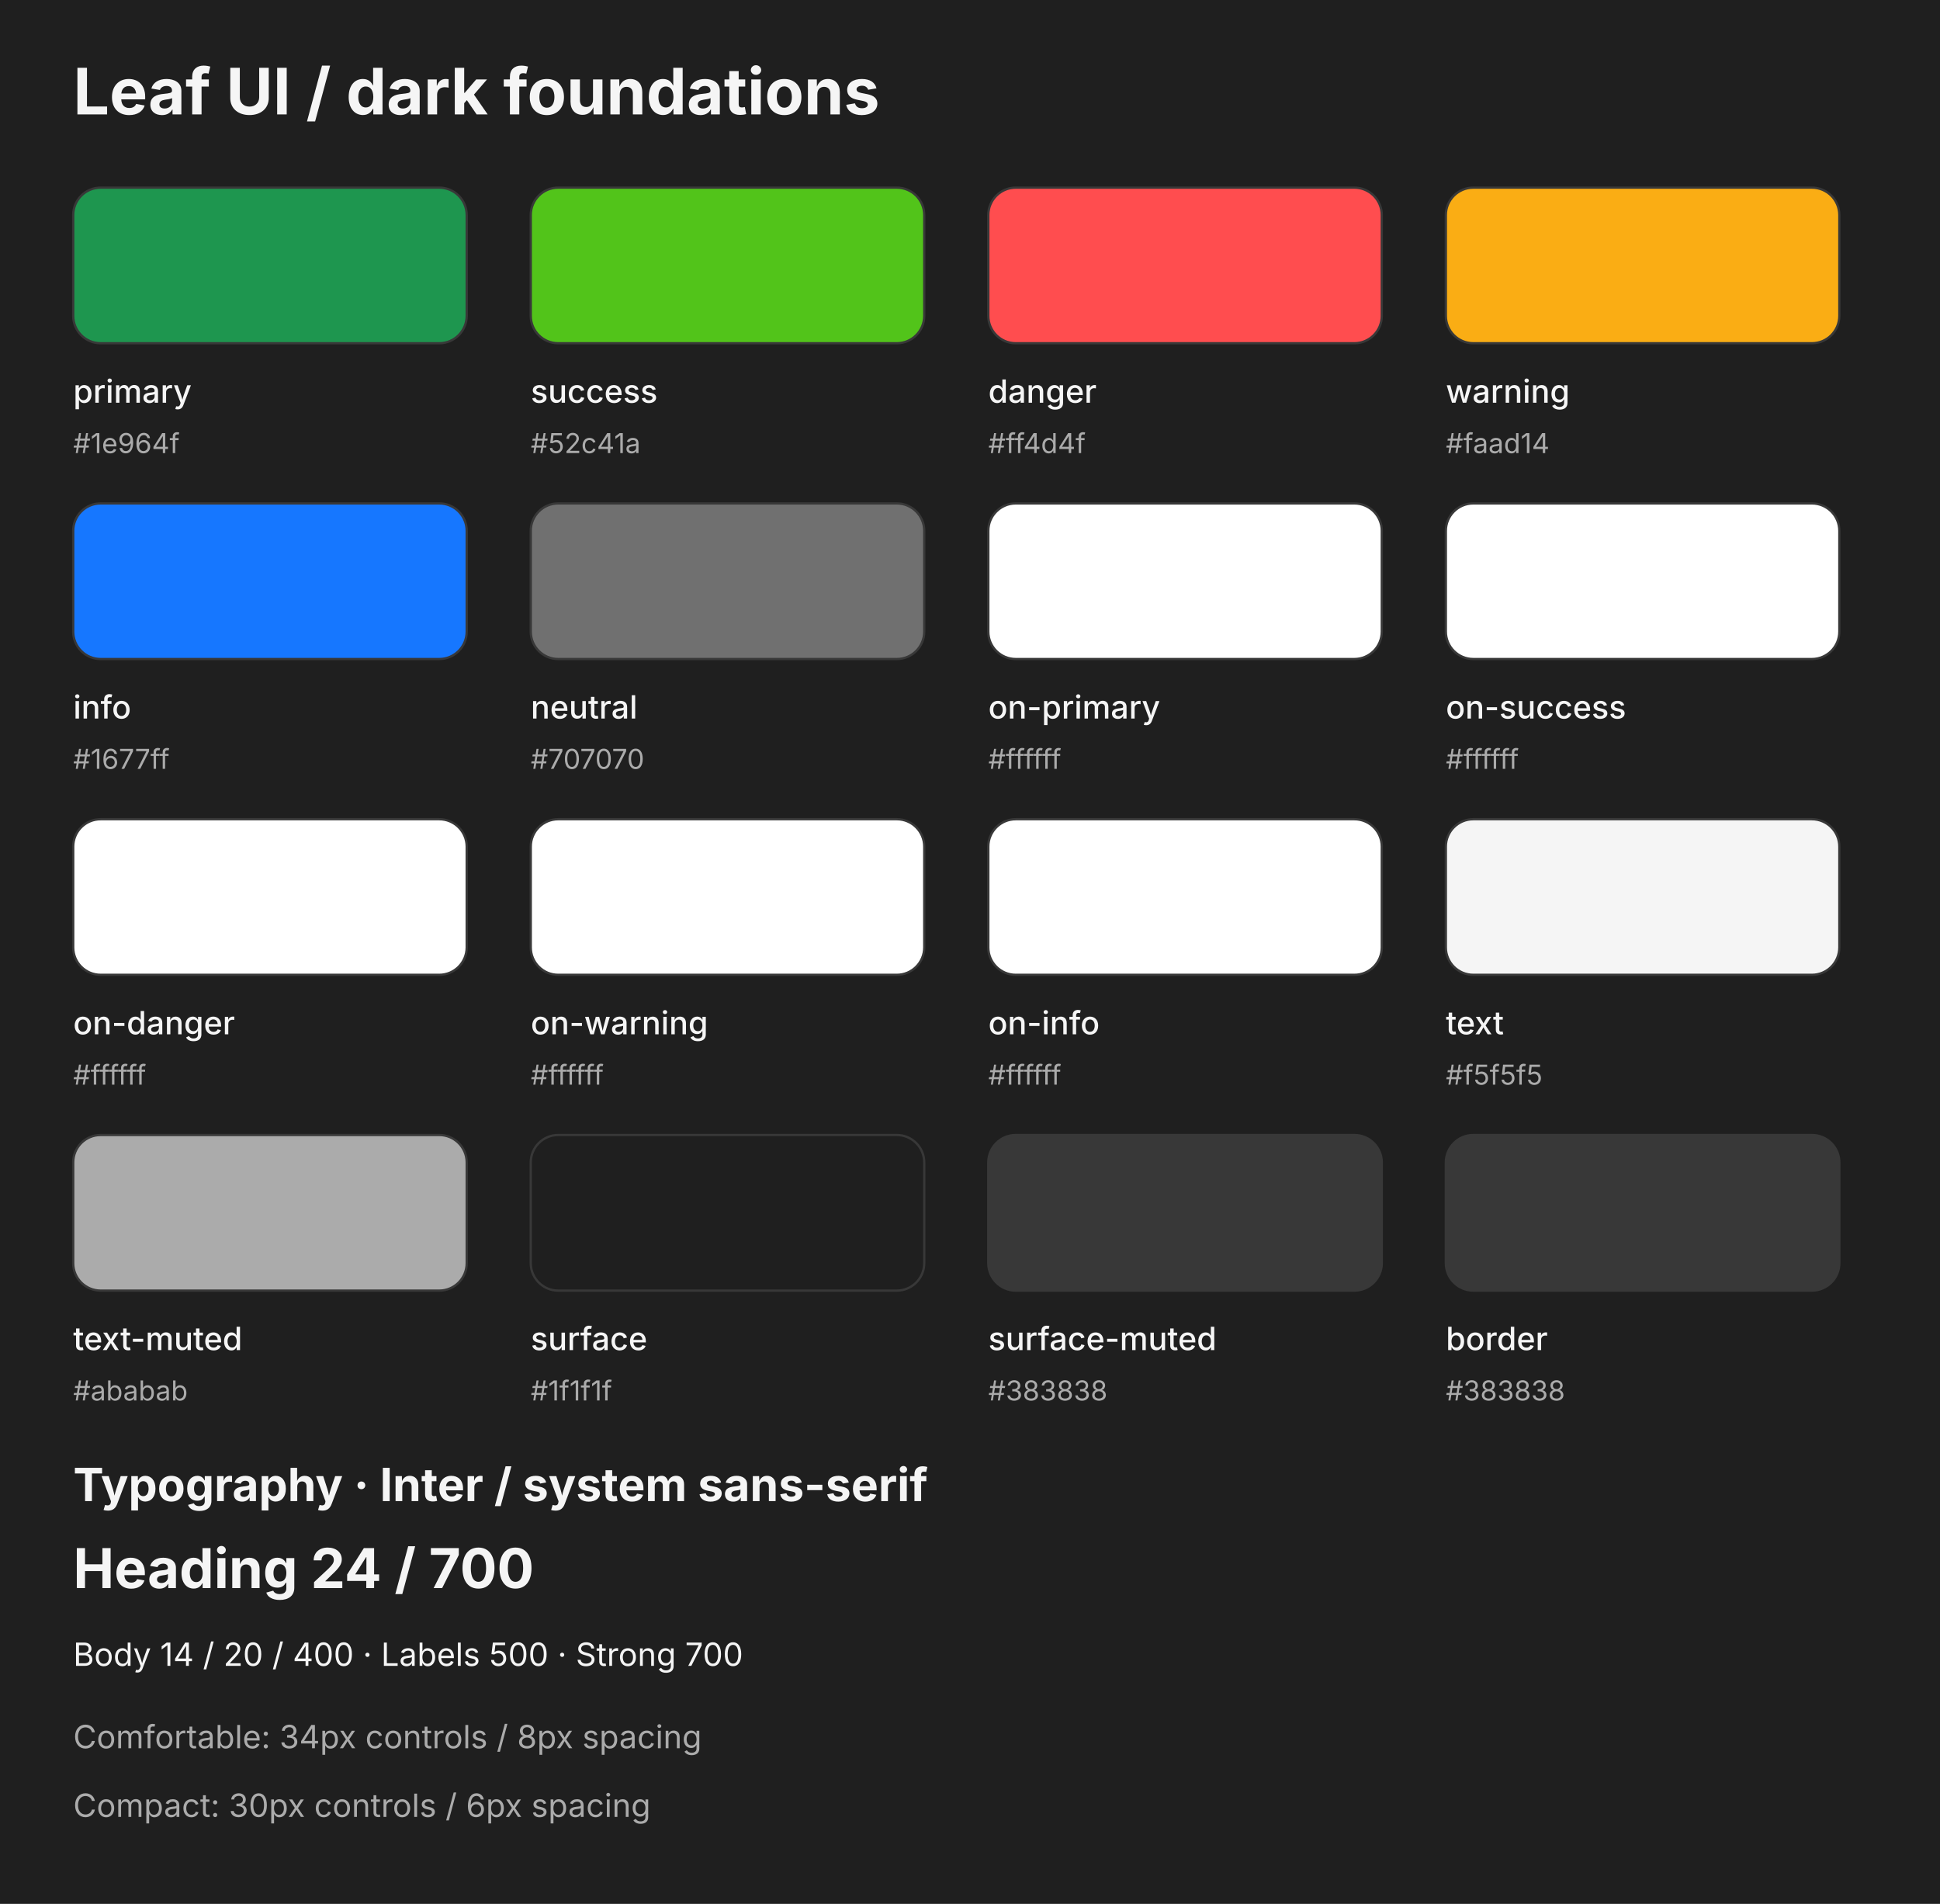
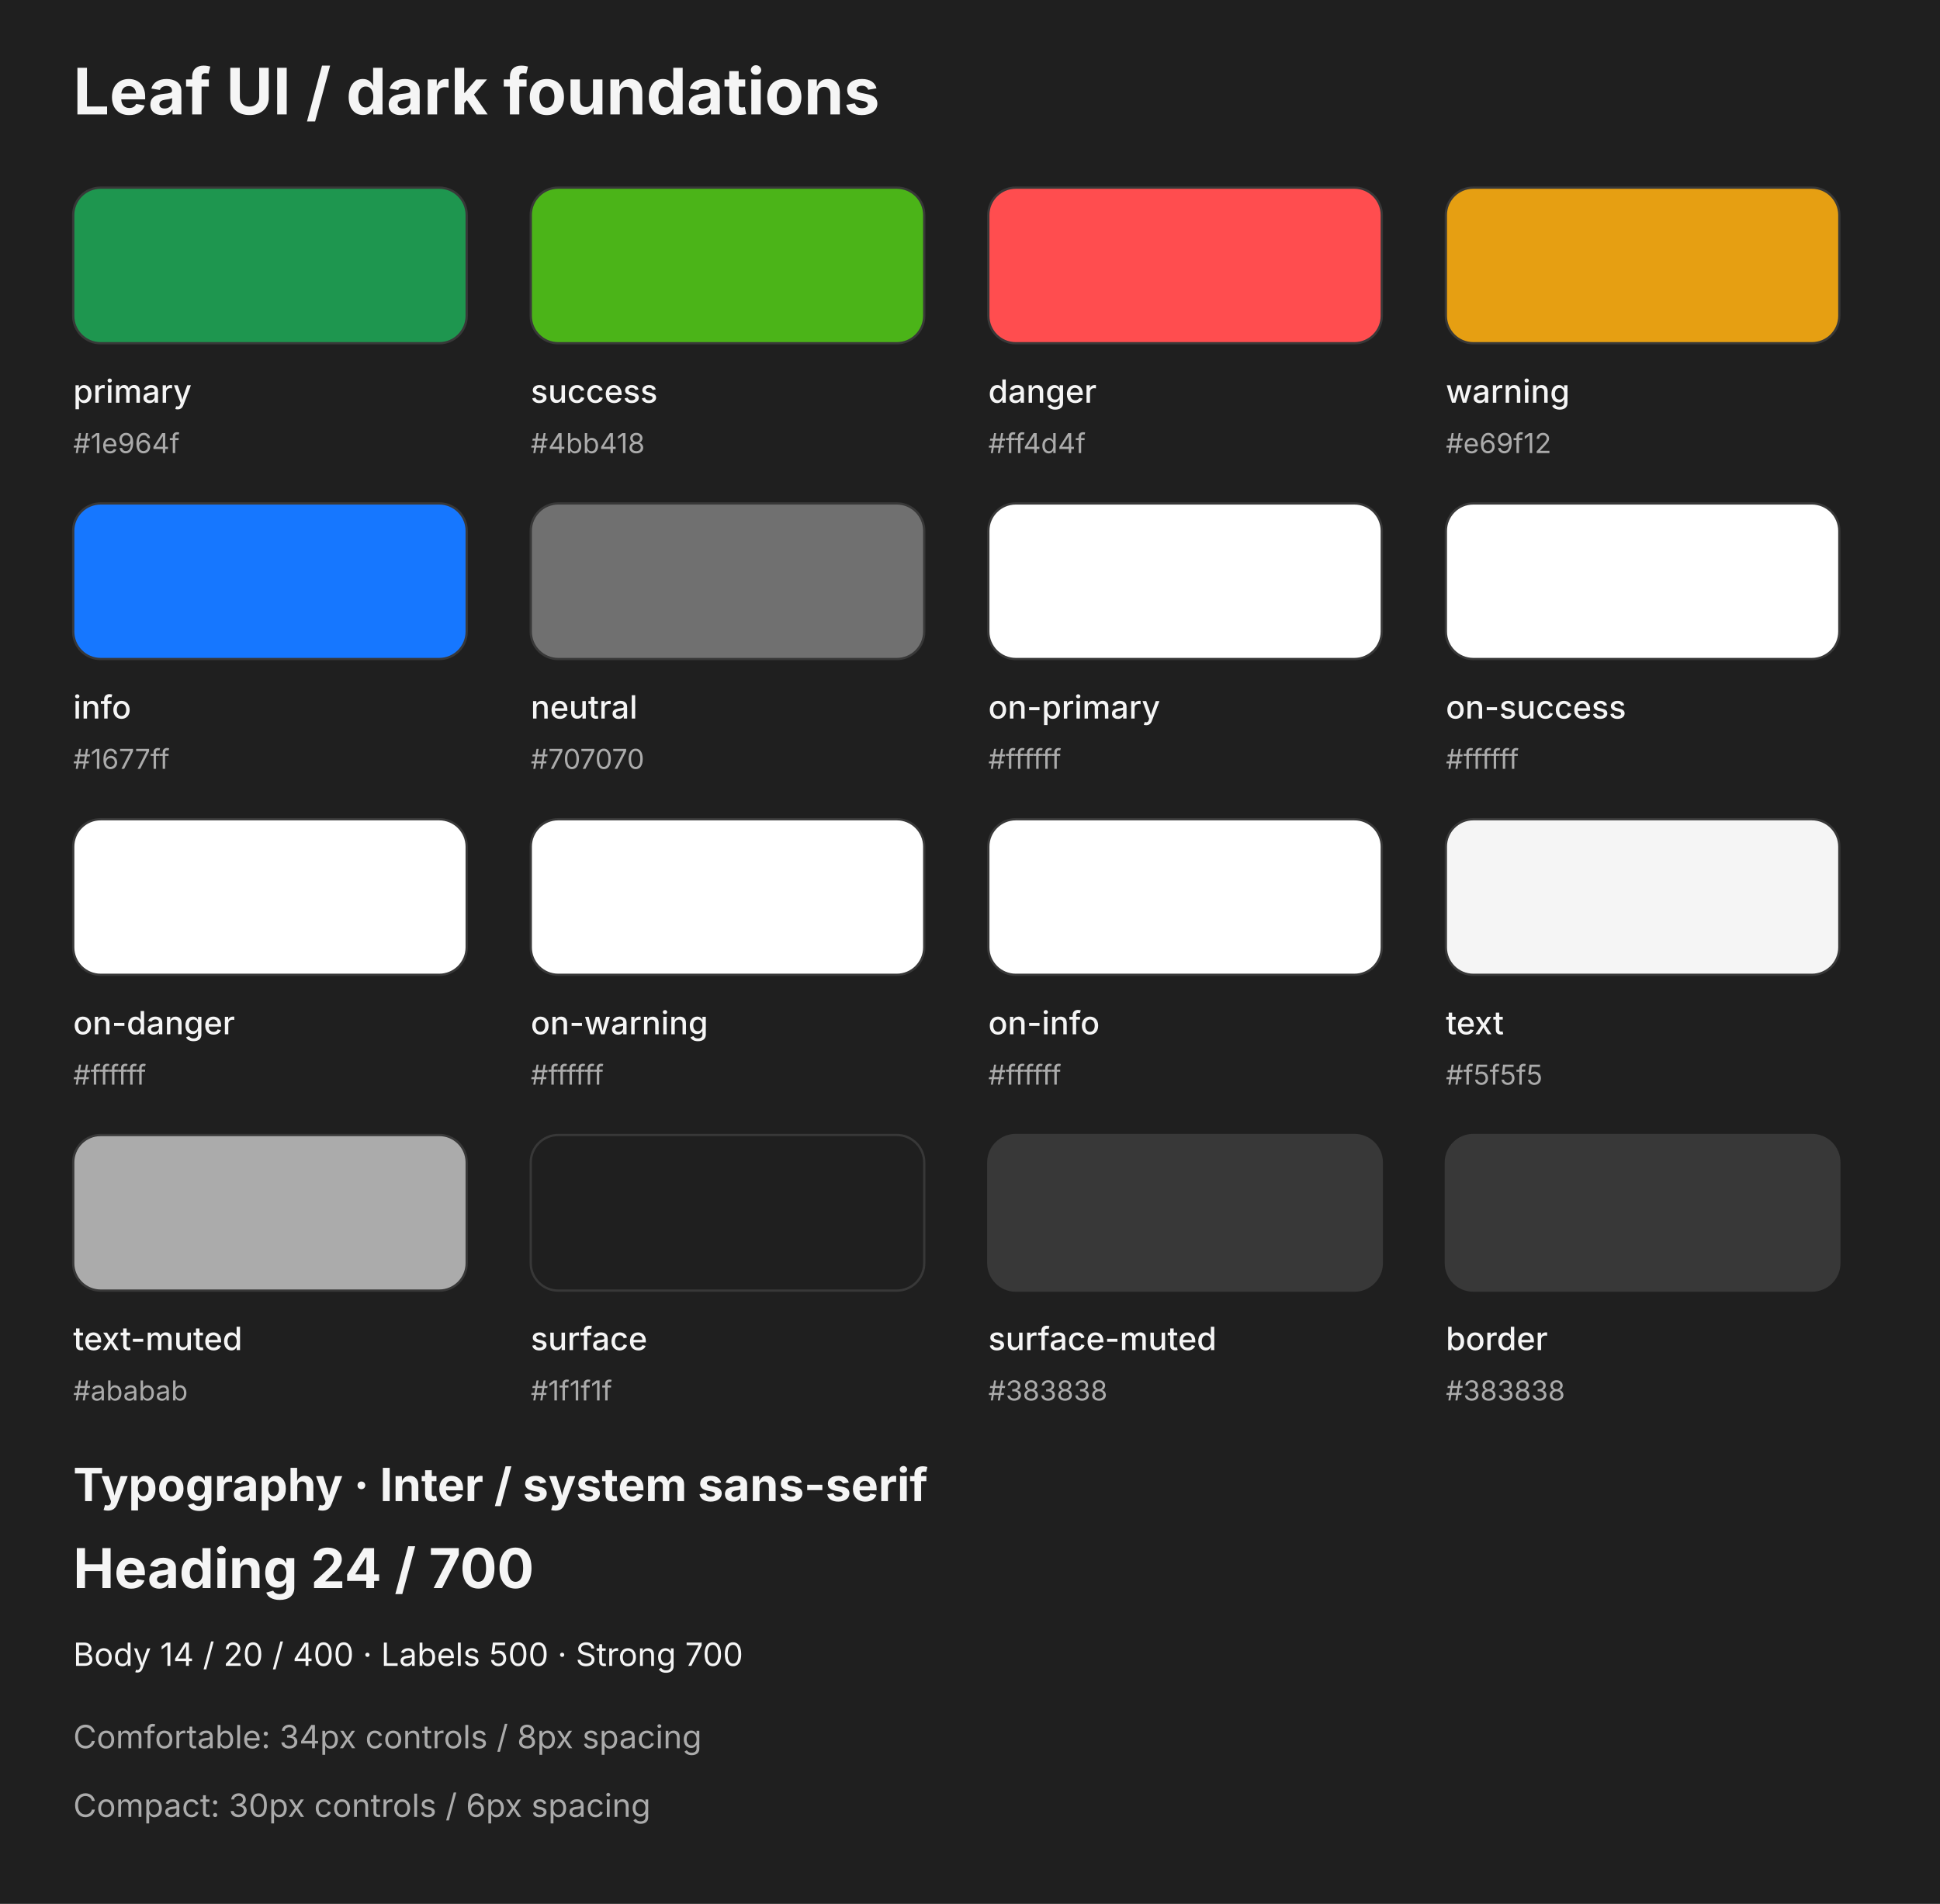
<svg xmlns="http://www.w3.org/2000/svg" width="848" height="832" viewBox="0 0 848 832" font-family="Inter, Arial, sans-serif">
  <rect x="0" y="0" width="848" height="832" rx="0" fill="#1f1f1f" stroke="none" />
  <text x="32" y="50" fill="#f5f5f5" font-size="28" font-weight="700">Leaf UI / dark foundations</text>
  <g id="color-primary">
    <rect x="32" y="82" width="172" height="68" rx="12" fill="#1e964f" stroke="#383838" />
    <text x="32" y="176" fill="#f5f5f5" font-size="14" font-weight="500">primary</text>
    <text x="32" y="198" fill="#ababab" font-size="12" font-weight="400">#1e964f</text>
  </g>
  <g id="color-success">
-     <rect x="232" y="82" width="172" height="68" rx="12" fill="#52c41a" stroke="#383838" />
+     <rect x="232" y="82" width="172" height="68" rx="12" fill="#4bb418" stroke="#383838" />
    <text x="232" y="176" fill="#f5f5f5" font-size="14" font-weight="500">success</text>
-     <text x="232" y="198" fill="#ababab" font-size="12" font-weight="400">#52c41a</text>
+     <text x="232" y="198" fill="#ababab" font-size="12" font-weight="400">#4bb418</text>
  </g>
  <g id="color-danger">
    <rect x="432" y="82" width="172" height="68" rx="12" fill="#ff4d4f" stroke="#383838" />
    <text x="432" y="176" fill="#f5f5f5" font-size="14" font-weight="500">danger</text>
    <text x="432" y="198" fill="#ababab" font-size="12" font-weight="400">#ff4d4f</text>
  </g>
  <g id="color-warning">
-     <rect x="632" y="82" width="172" height="68" rx="12" fill="#faad14" stroke="#383838" />
+     <rect x="632" y="82" width="172" height="68" rx="12" fill="#e69f12" stroke="#383838" />
    <text x="632" y="176" fill="#f5f5f5" font-size="14" font-weight="500">warning</text>
-     <text x="632" y="198" fill="#ababab" font-size="12" font-weight="400">#faad14</text>
+     <text x="632" y="198" fill="#ababab" font-size="12" font-weight="400">#e69f12</text>
  </g>
  <g id="color-info">
    <rect x="32" y="220" width="172" height="68" rx="12" fill="#1677ff" stroke="#383838" />
    <text x="32" y="314" fill="#f5f5f5" font-size="14" font-weight="500">info</text>
    <text x="32" y="336" fill="#ababab" font-size="12" font-weight="400">#1677ff</text>
  </g>
  <g id="color-neutral">
    <rect x="232" y="220" width="172" height="68" rx="12" fill="#707070" stroke="#383838" />
    <text x="232" y="314" fill="#f5f5f5" font-size="14" font-weight="500">neutral</text>
    <text x="232" y="336" fill="#ababab" font-size="12" font-weight="400">#707070</text>
  </g>
  <g id="color-on-primary">
    <rect x="432" y="220" width="172" height="68" rx="12" fill="#ffffff" stroke="#383838" />
    <text x="432" y="314" fill="#f5f5f5" font-size="14" font-weight="500">on-primary</text>
    <text x="432" y="336" fill="#ababab" font-size="12" font-weight="400">#ffffff</text>
  </g>
  <g id="color-on-success">
    <rect x="632" y="220" width="172" height="68" rx="12" fill="#ffffff" stroke="#383838" />
    <text x="632" y="314" fill="#f5f5f5" font-size="14" font-weight="500">on-success</text>
    <text x="632" y="336" fill="#ababab" font-size="12" font-weight="400">#ffffff</text>
  </g>
  <g id="color-on-danger">
    <rect x="32" y="358" width="172" height="68" rx="12" fill="#ffffff" stroke="#383838" />
    <text x="32" y="452" fill="#f5f5f5" font-size="14" font-weight="500">on-danger</text>
    <text x="32" y="474" fill="#ababab" font-size="12" font-weight="400">#ffffff</text>
  </g>
  <g id="color-on-warning">
    <rect x="232" y="358" width="172" height="68" rx="12" fill="#ffffff" stroke="#383838" />
    <text x="232" y="452" fill="#f5f5f5" font-size="14" font-weight="500">on-warning</text>
    <text x="232" y="474" fill="#ababab" font-size="12" font-weight="400">#ffffff</text>
  </g>
  <g id="color-on-info">
    <rect x="432" y="358" width="172" height="68" rx="12" fill="#ffffff" stroke="#383838" />
    <text x="432" y="452" fill="#f5f5f5" font-size="14" font-weight="500">on-info</text>
    <text x="432" y="474" fill="#ababab" font-size="12" font-weight="400">#ffffff</text>
  </g>
  <g id="color-text">
    <rect x="632" y="358" width="172" height="68" rx="12" fill="#f5f5f5" stroke="#383838" />
    <text x="632" y="452" fill="#f5f5f5" font-size="14" font-weight="500">text</text>
    <text x="632" y="474" fill="#ababab" font-size="12" font-weight="400">#f5f5f5</text>
  </g>
  <g id="color-text-muted">
    <rect x="32" y="496" width="172" height="68" rx="12" fill="#ababab" stroke="#383838" />
    <text x="32" y="590" fill="#f5f5f5" font-size="14" font-weight="500">text-muted</text>
    <text x="32" y="612" fill="#ababab" font-size="12" font-weight="400">#ababab</text>
  </g>
  <g id="color-surface">
    <rect x="232" y="496" width="172" height="68" rx="12" fill="#1f1f1f" stroke="#383838" />
    <text x="232" y="590" fill="#f5f5f5" font-size="14" font-weight="500">surface</text>
    <text x="232" y="612" fill="#ababab" font-size="12" font-weight="400">#1f1f1f</text>
  </g>
  <g id="color-surface-muted">
    <rect x="432" y="496" width="172" height="68" rx="12" fill="#383838" stroke="#383838" />
    <text x="432" y="590" fill="#f5f5f5" font-size="14" font-weight="500">surface-muted</text>
    <text x="432" y="612" fill="#ababab" font-size="12" font-weight="400">#383838</text>
  </g>
  <g id="color-border">
    <rect x="632" y="496" width="172" height="68" rx="12" fill="#383838" stroke="#383838" />
    <text x="632" y="590" fill="#f5f5f5" font-size="14" font-weight="500">border</text>
    <text x="632" y="612" fill="#ababab" font-size="12" font-weight="400">#383838</text>
  </g>
  <text x="32" y="656" fill="#f5f5f5" font-size="20" font-weight="700">Typography · Inter / system sans-serif</text>
  <text x="32" y="694" fill="#f5f5f5" font-size="24" font-weight="700">Heading 24 / 700</text>
  <text x="32" y="728" fill="#f5f5f5" font-size="14" font-weight="400">Body 14 / 20 / 400 · Labels 500 · Strong 700</text>
  <text x="32" y="764" fill="#ababab" font-size="14" font-weight="400">Comfortable: 34px controls / 8px spacing</text>
  <text x="32" y="794" fill="#ababab" font-size="14" font-weight="400">Compact: 30px controls / 6px spacing</text>
</svg>
